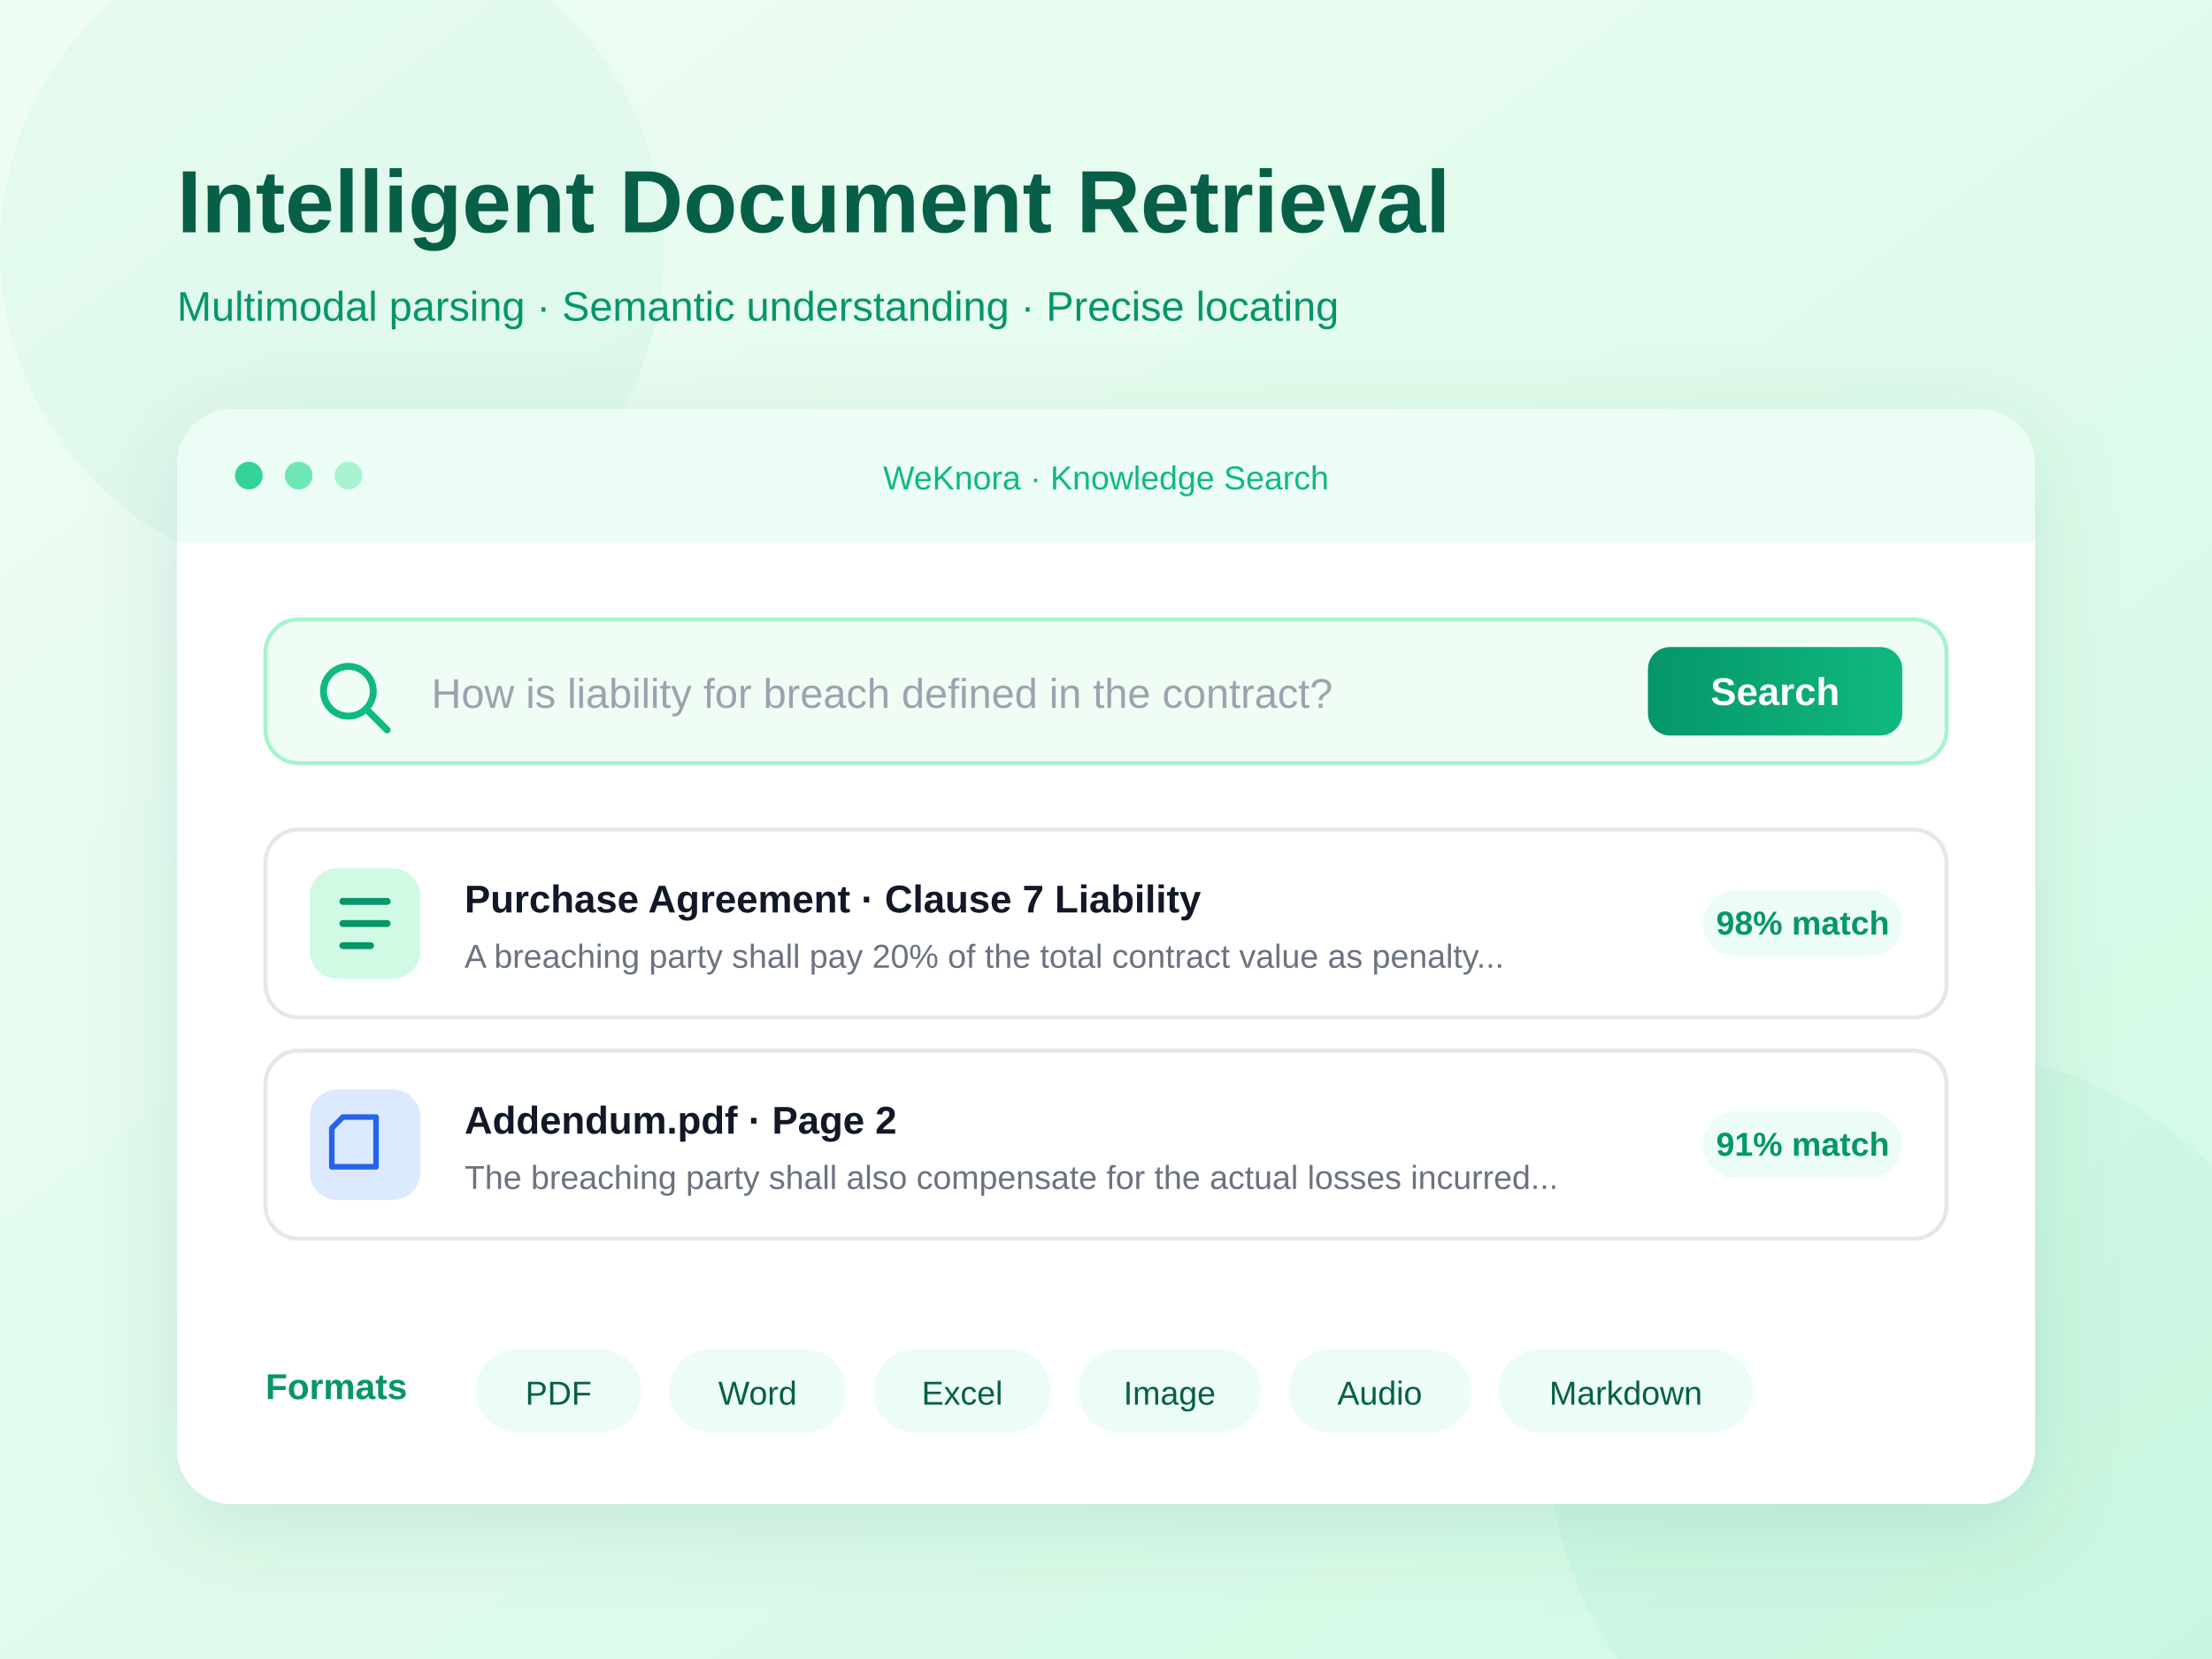
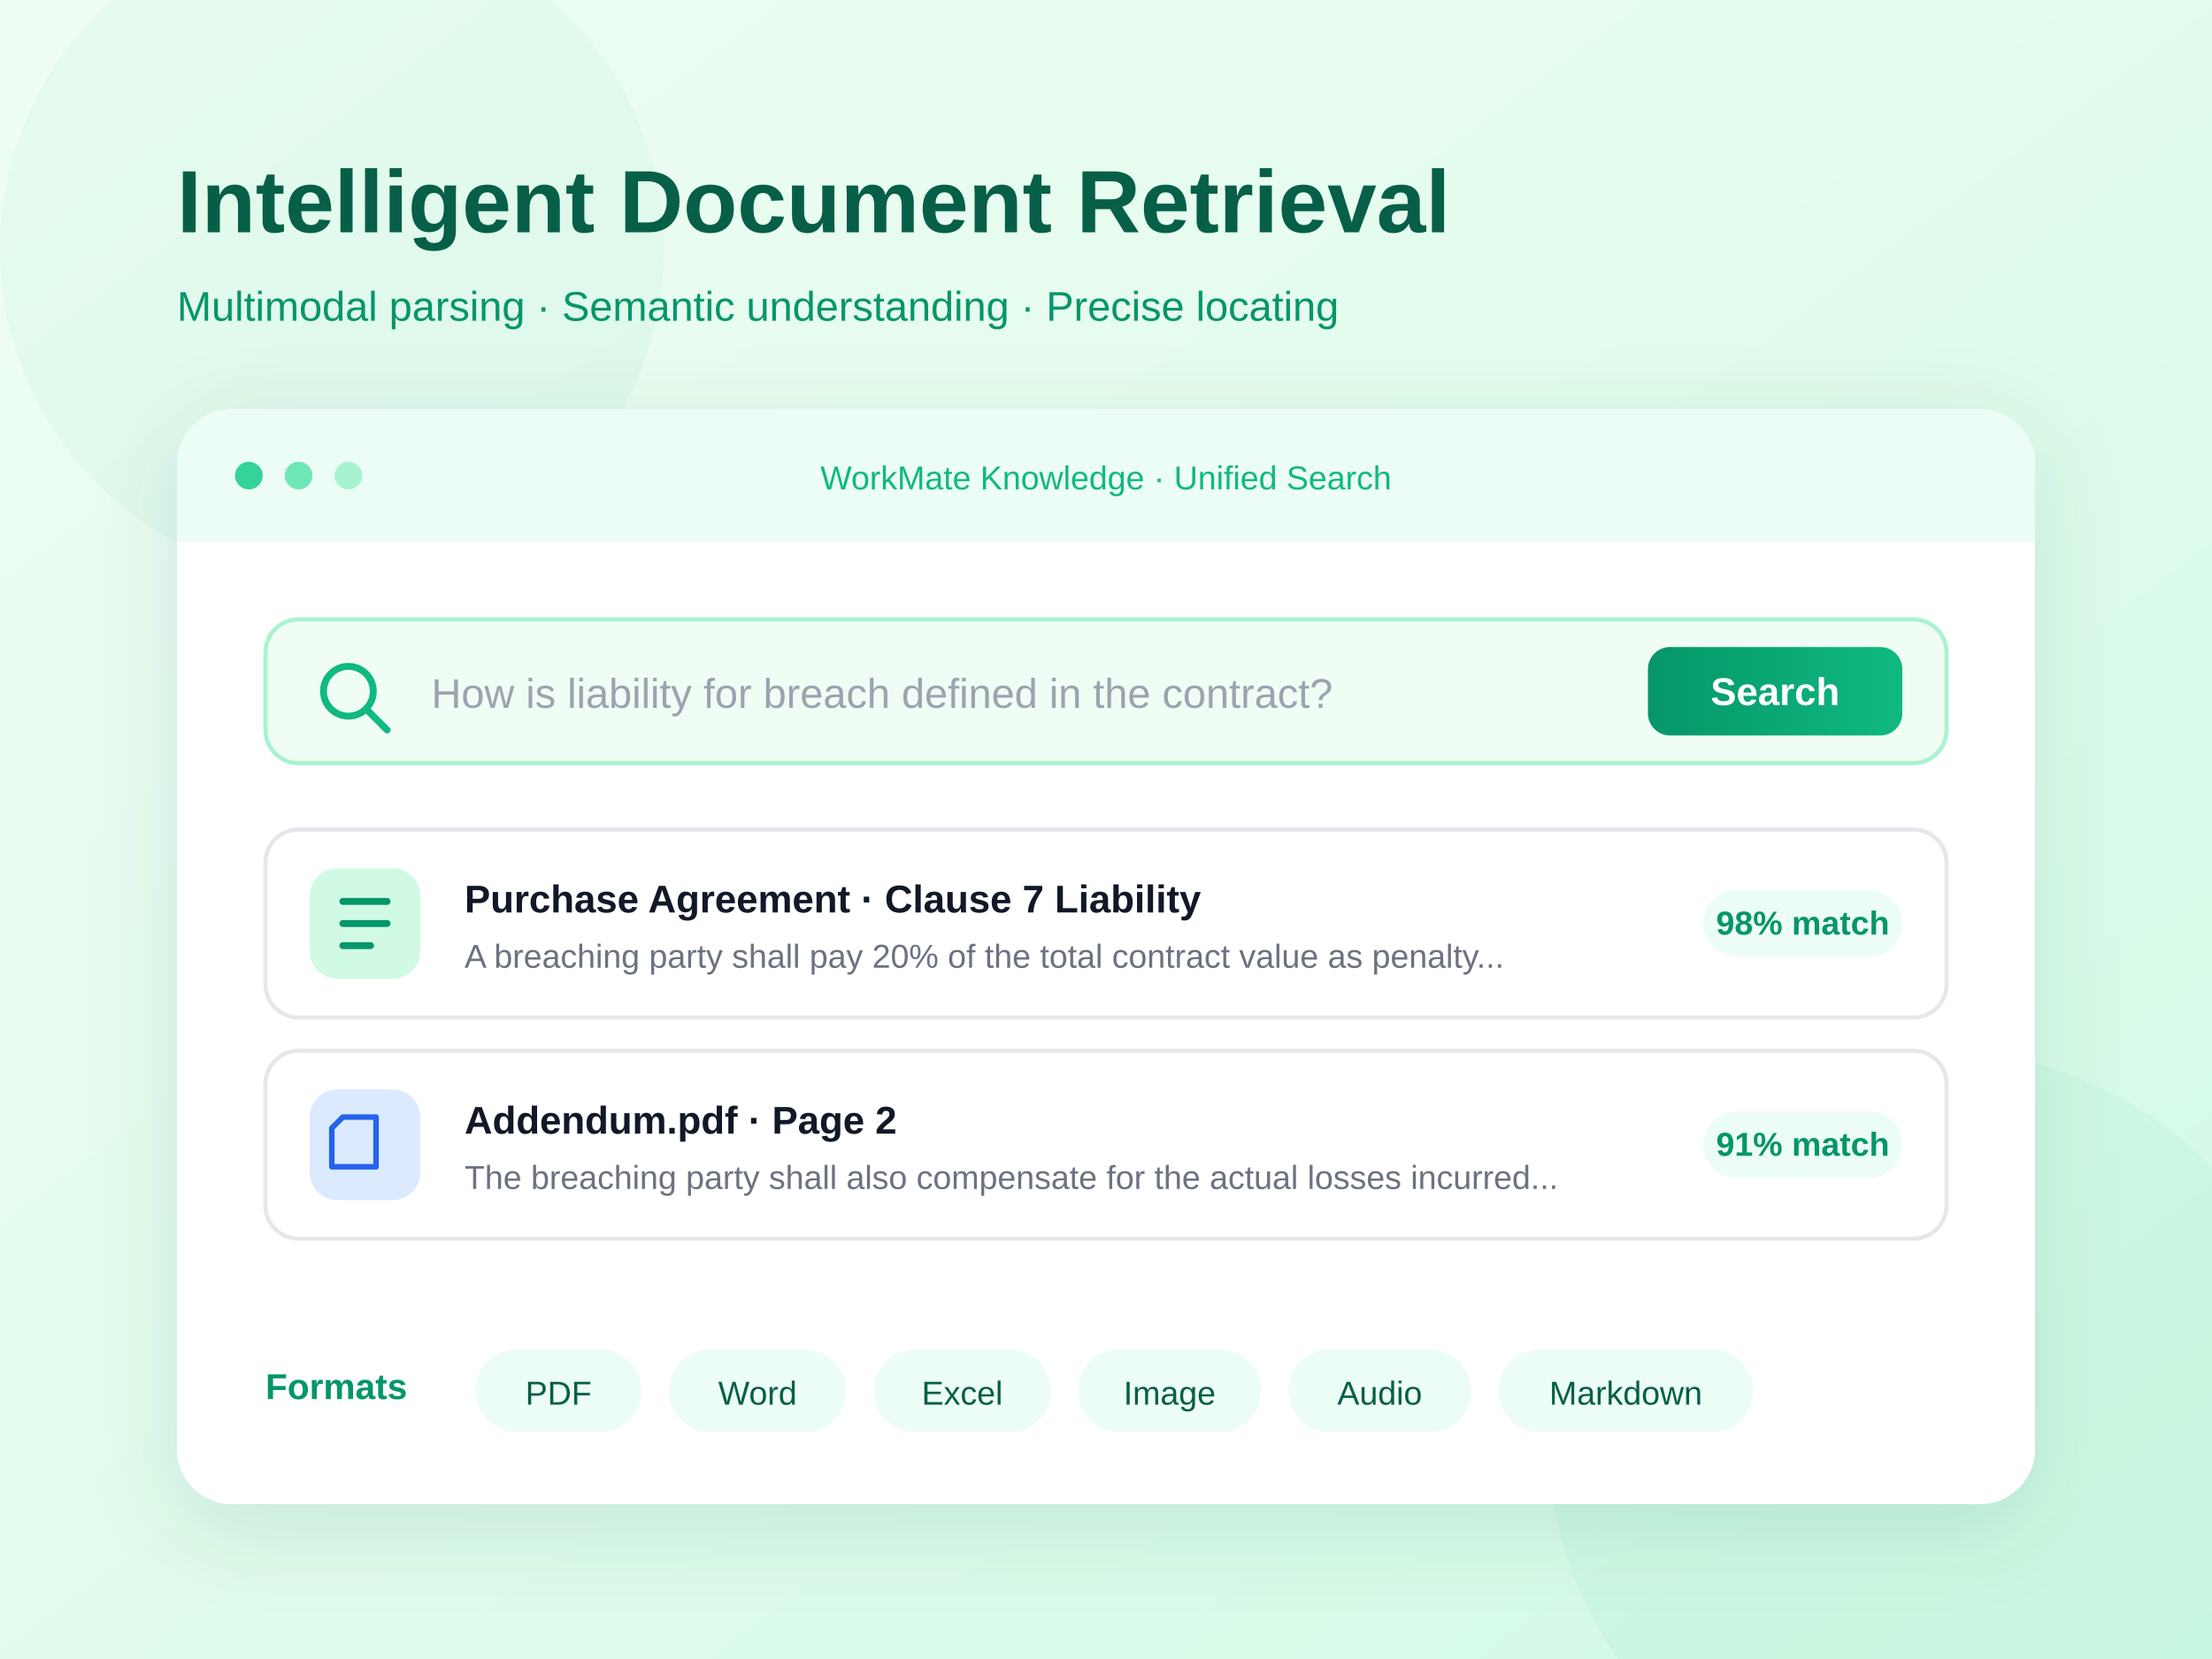
<svg xmlns="http://www.w3.org/2000/svg" viewBox="0 0 800 600">
  <defs>
    <linearGradient id="bg1" x1="0%" y1="0%" x2="100%" y2="100%">
      <stop offset="0%" stop-color="#F0FDF4" />
      <stop offset="100%" stop-color="#D1FAE5" />
    </linearGradient>
    <linearGradient id="brand1" x1="0%" y1="0%" x2="100%" y2="0%">
      <stop offset="0%" stop-color="#059669" />
      <stop offset="100%" stop-color="#10B981" />
    </linearGradient>
    <filter id="soft1" x="-20%" y="-20%" width="140%" height="140%">
      <feDropShadow dx="0" dy="8" stdDeviation="16" flood-color="#065F46" flood-opacity="0.12" />
    </filter>
  </defs>
  <rect width="800" height="600" fill="url(#bg1)" />
  <circle cx="120" cy="90" r="120" fill="#10B981" opacity="0.05" />
  <circle cx="700" cy="520" r="140" fill="#34D399" opacity="0.06" />
  <text x="64" y="84" font-family="Arial, sans-serif" font-size="32" font-weight="700" fill="#065F46">Intelligent Document Retrieval</text>
  <text x="64" y="116" font-family="Arial, sans-serif" font-size="15" fill="#059669">Multimodal parsing · Semantic understanding · Precise locating</text>
  <g filter="url(#soft1)">
    <rect x="64" y="148" width="672" height="396" rx="20" fill="#FFFFFF" />
  </g>
  <rect x="64" y="148" width="672" height="48" rx="20" fill="#ECFDF5" />
  <rect x="64" y="176" width="672" height="20" fill="#ECFDF5" />
  <circle cx="90" cy="172" r="5" fill="#34D399" />
  <circle cx="108" cy="172" r="5" fill="#6EE7B7" />
  <circle cx="126" cy="172" r="5" fill="#A7F3D0" />
-   <text x="400" y="177" font-family="Arial, sans-serif" font-size="12" fill="#10B981" text-anchor="middle">WeKnora · Knowledge Search</text>
+   <text x="400" y="177" font-family="Arial, sans-serif" font-size="12" fill="#10B981" text-anchor="middle">WorkMate Knowledge · Unified Search</text>
  <g transform="translate(96, 224)">
    <rect width="608" height="52" rx="12" fill="#F0FDF4" stroke="#A7F3D0" stroke-width="1.5" />
    <circle cx="30" cy="26" r="9" fill="none" stroke="#10B981" stroke-width="2.5" />
    <line x1="37" y1="33" x2="44" y2="40" stroke="#10B981" stroke-width="2.5" stroke-linecap="round" />
    <text x="60" y="32" font-family="Arial, sans-serif" font-size="15" fill="#9CA3AF">How is liability for breach defined in the contract?</text>
    <rect x="500" y="10" width="92" height="32" rx="8" fill="url(#brand1)" />
    <text x="546" y="31" font-family="Arial, sans-serif" font-size="14" font-weight="600" fill="#FFFFFF" text-anchor="middle">Search</text>
  </g>
  <g transform="translate(96, 300)">
    <rect width="608" height="68" rx="12" fill="#FFFFFF" stroke="#E5E7EB" stroke-width="1.5" />
    <rect x="16" y="14" width="40" height="40" rx="10" fill="#D1FAE5" />
    <path d="M28 26 H44 M28 34 H44 M28 42 H38" stroke="#059669" stroke-width="2.5" stroke-linecap="round" />
    <text x="72" y="30" font-family="Arial, sans-serif" font-size="14" font-weight="600" fill="#111827">Purchase Agreement · Clause 7 Liability</text>
    <text x="72" y="50" font-family="Arial, sans-serif" font-size="12" fill="#6B7280">A breaching party shall pay 20% of the total contract value as penalty...</text>
    <rect x="520" y="22" width="72" height="24" rx="12" fill="#ECFDF5" />
    <text x="556" y="38" font-family="Arial, sans-serif" font-size="12" font-weight="600" fill="#059669" text-anchor="middle">98% match</text>
  </g>
  <g transform="translate(96, 380)">
    <rect width="608" height="68" rx="12" fill="#FFFFFF" stroke="#E5E7EB" stroke-width="1.5" />
    <rect x="16" y="14" width="40" height="40" rx="10" fill="#DBEAFE" />
    <path d="M28 24 h12 v18 h-16 v-14 z" fill="none" stroke="#2563EB" stroke-width="2" stroke-linejoin="round" />
    <text x="72" y="30" font-family="Arial, sans-serif" font-size="14" font-weight="600" fill="#111827">Addendum.pdf · Page 2</text>
    <text x="72" y="50" font-family="Arial, sans-serif" font-size="12" fill="#6B7280">The breaching party shall also compensate for the actual losses incurred...</text>
    <rect x="520" y="22" width="72" height="24" rx="12" fill="#ECFDF5" />
    <text x="556" y="38" font-family="Arial, sans-serif" font-size="12" font-weight="600" fill="#059669" text-anchor="middle">91% match</text>
  </g>
  <g transform="translate(96, 472)">
    <text x="0" y="34" font-family="Arial, sans-serif" font-size="13" font-weight="600" fill="#059669">Formats</text>
    <g font-family="Arial, sans-serif" font-size="12" fill="#065F46" text-anchor="middle">
      <rect x="76" y="16" width="60" height="30" rx="15" fill="#ECFDF5" />
      <text x="106" y="36">PDF</text>
      <rect x="146" y="16" width="64" height="30" rx="15" fill="#ECFDF5" />
      <text x="178" y="36">Word</text>
      <rect x="220" y="16" width="64" height="30" rx="15" fill="#ECFDF5" />
      <text x="252" y="36">Excel</text>
      <rect x="294" y="16" width="66" height="30" rx="15" fill="#ECFDF5" />
      <text x="327" y="36">Image</text>
      <rect x="370" y="16" width="66" height="30" rx="15" fill="#ECFDF5" />
      <text x="403" y="36">Audio</text>
      <rect x="446" y="16" width="92" height="30" rx="15" fill="#ECFDF5" />
      <text x="492" y="36">Markdown</text>
    </g>
  </g>
</svg>
